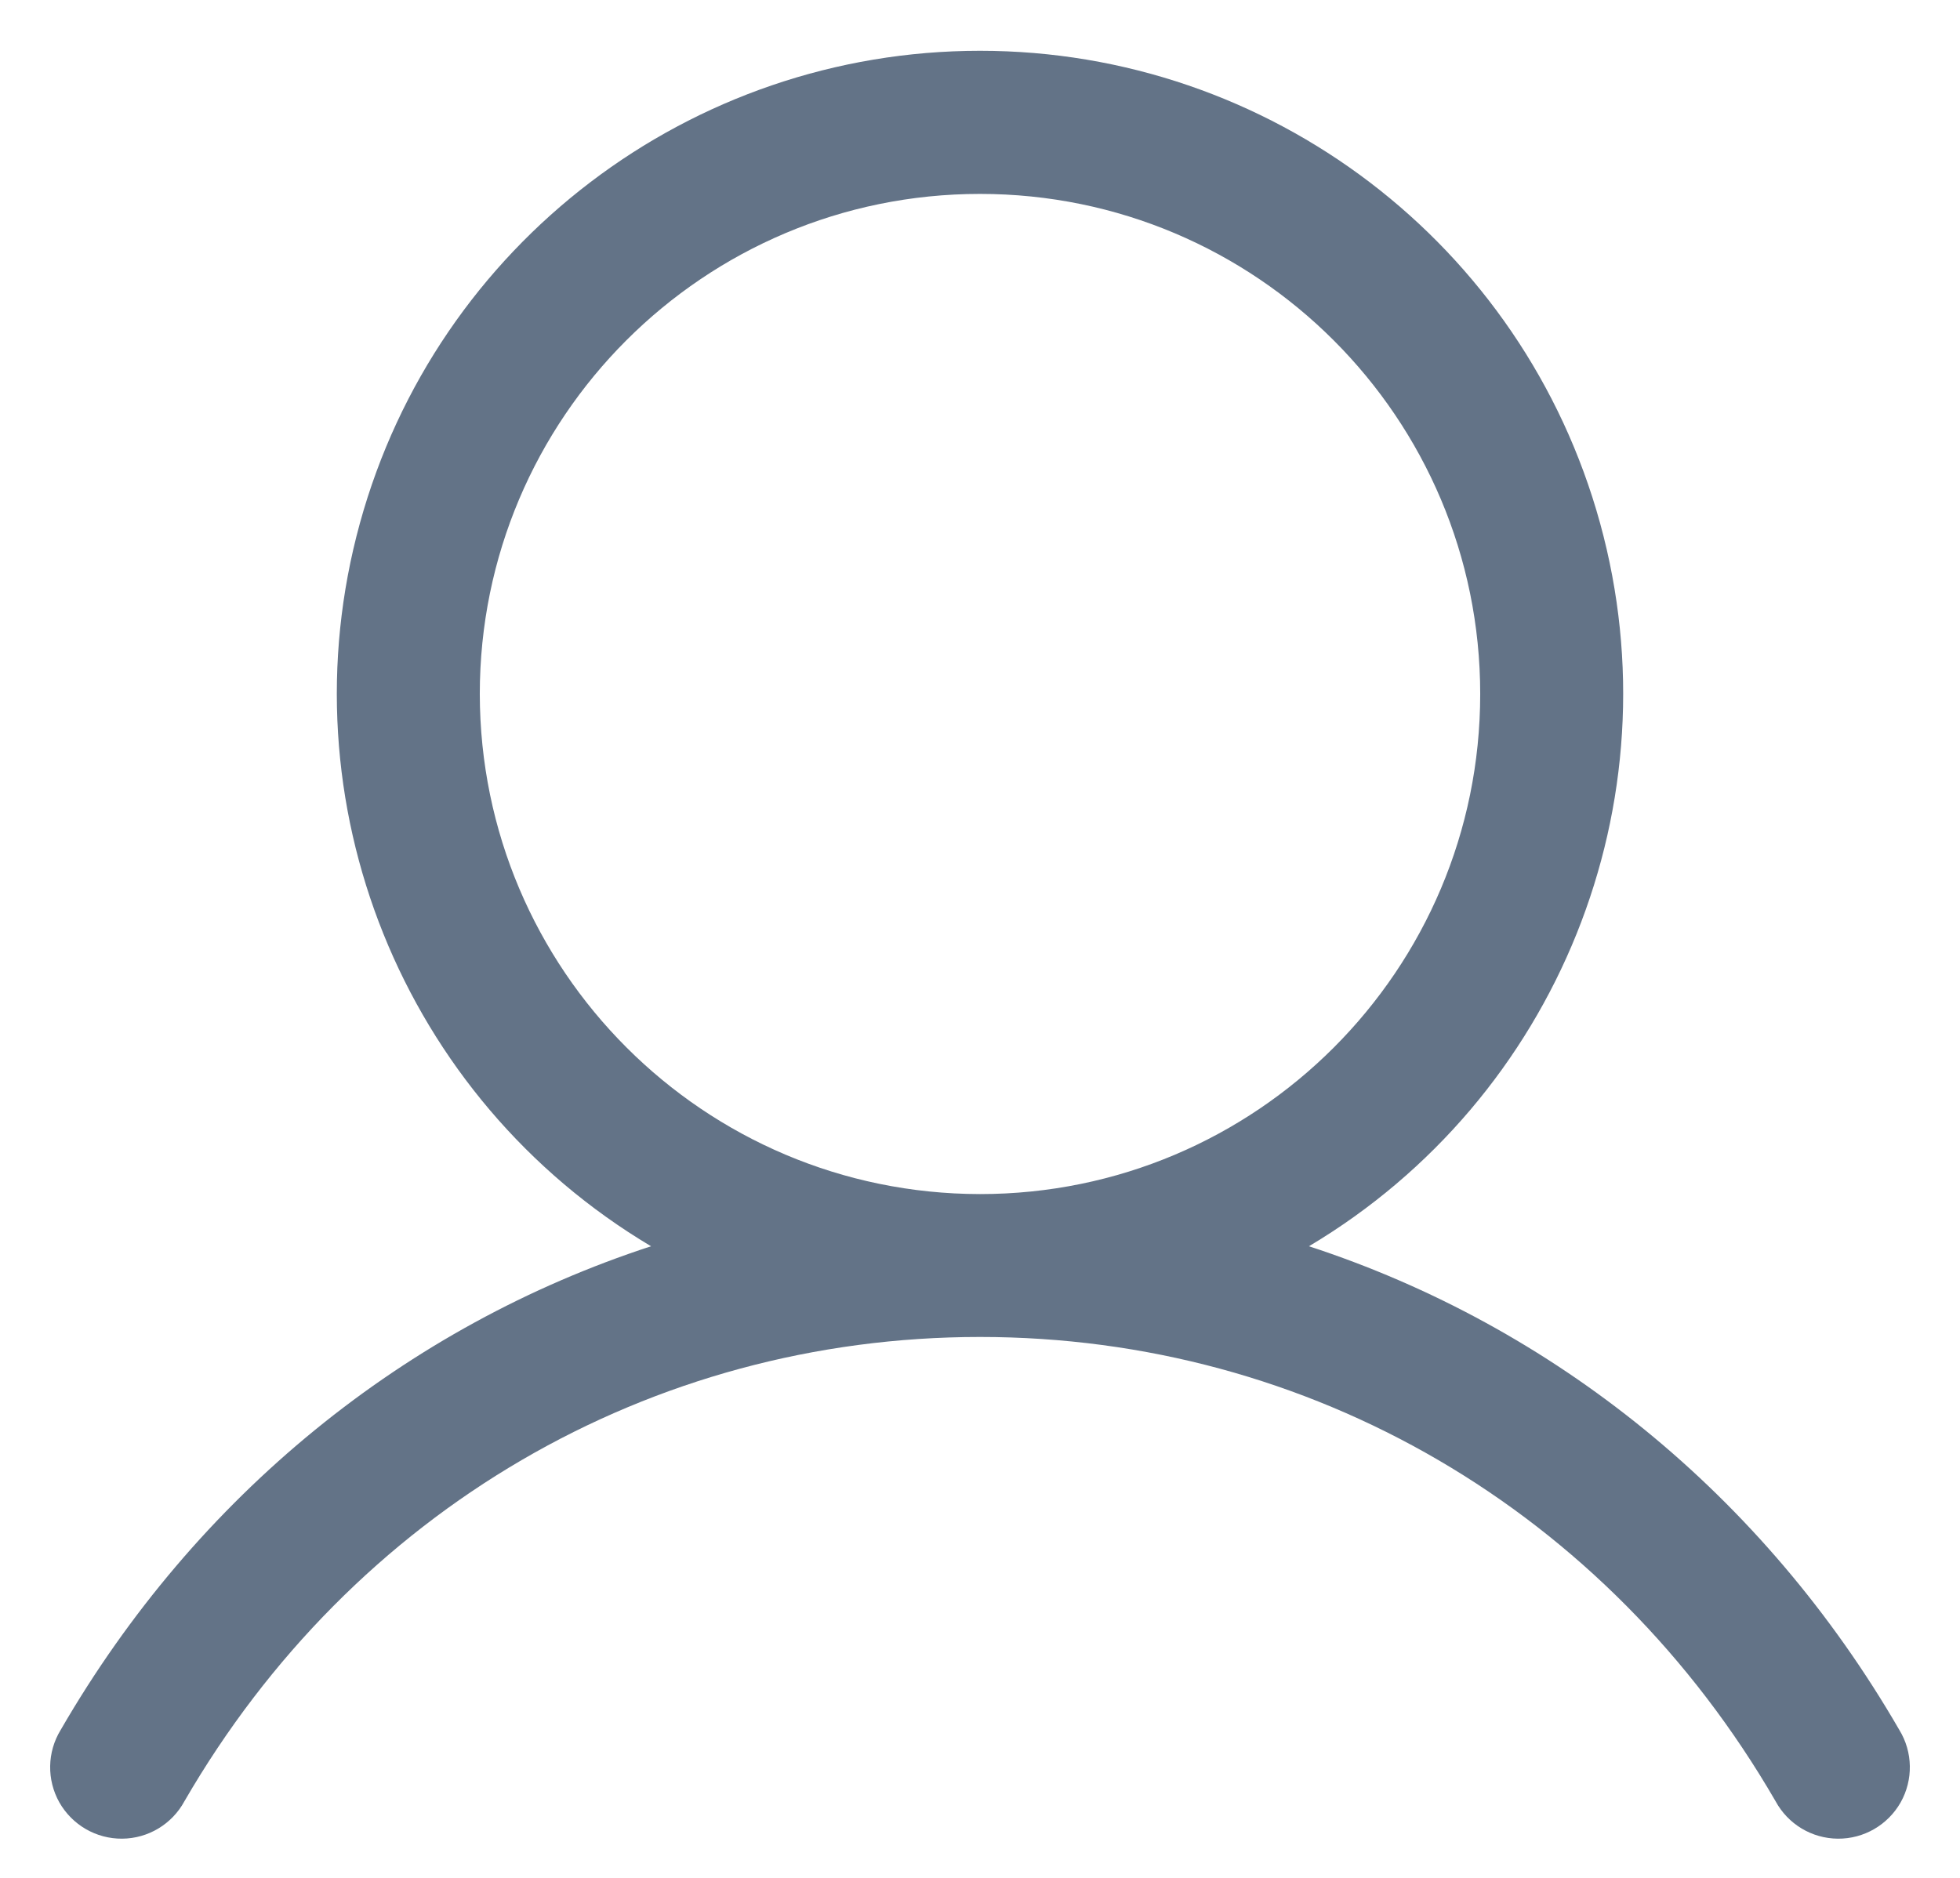
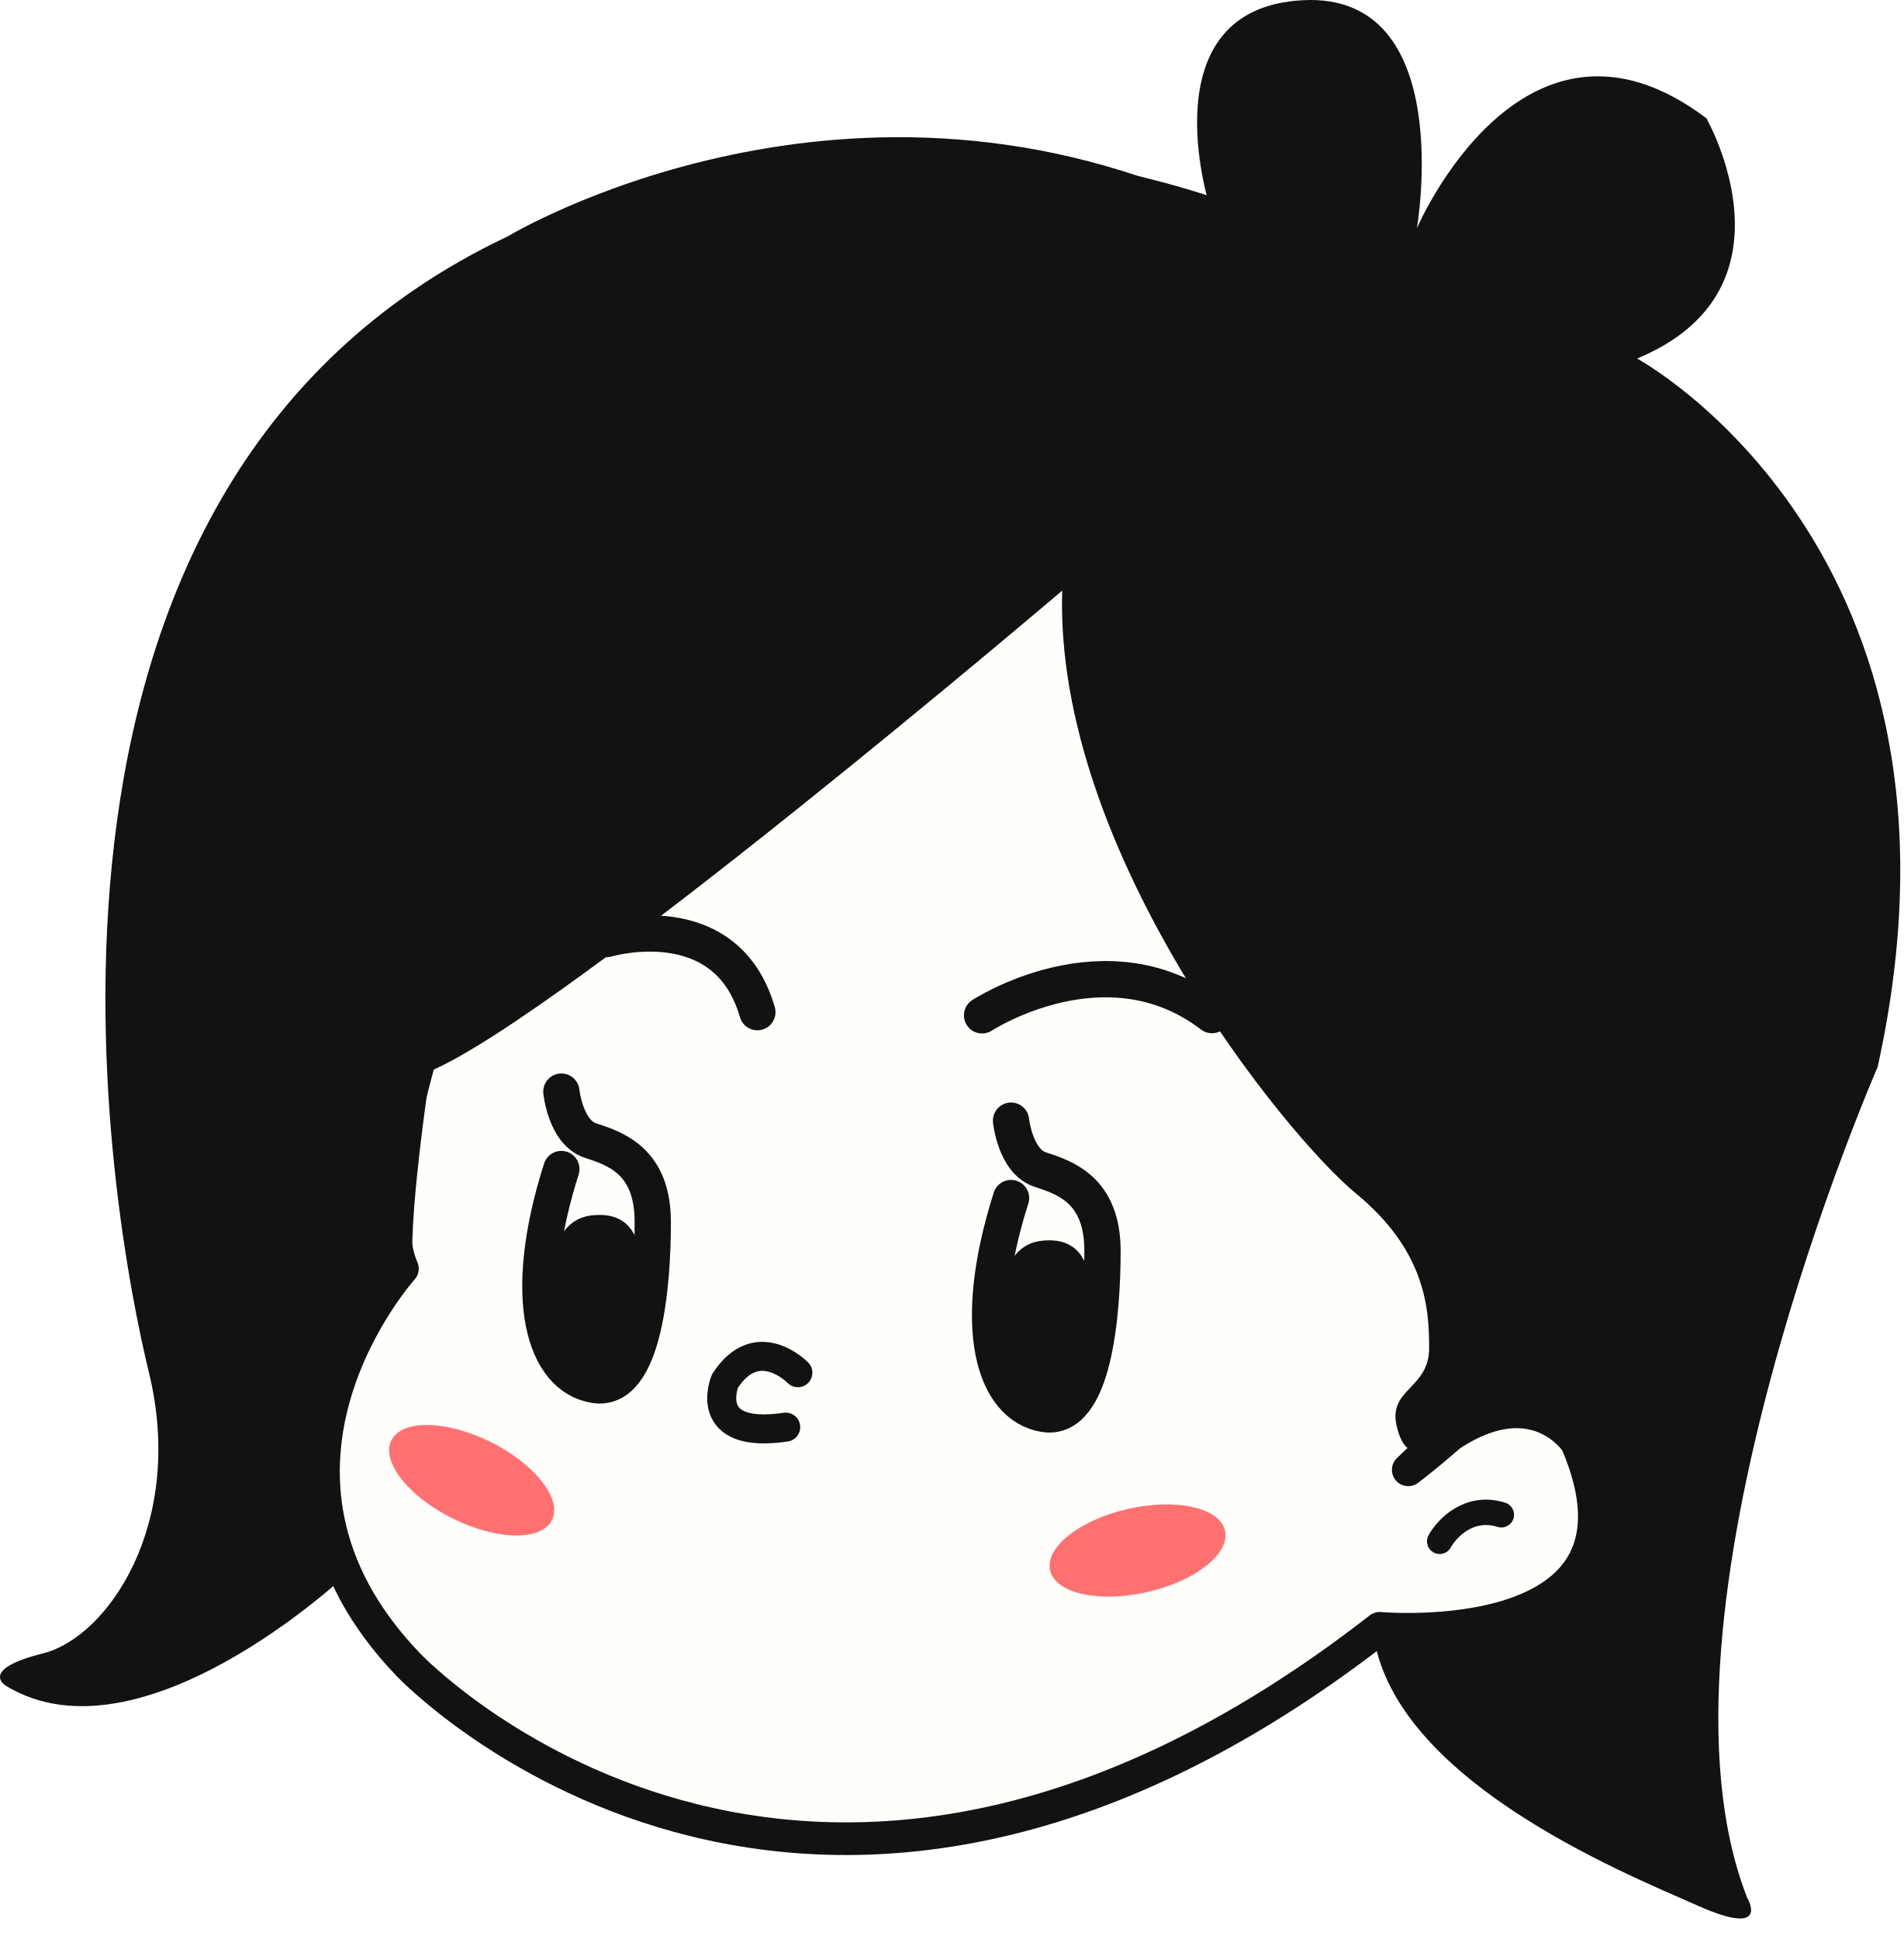
- <svg xmlns="http://www.w3.org/2000/svg" width="24" height="23" viewBox="0 0 24 23" fill="none">
-   <path fill-rule="evenodd" clip-rule="evenodd" d="M23.257 21.188C21.591 18.308 19.024 16.243 16.028 15.264C19.074 13.45 20.533 9.826 19.593 6.408C18.653 2.99 15.545 0.622 12 0.622C8.455 0.622 5.347 2.99 4.407 6.408C3.467 9.826 4.926 13.45 7.972 15.264C4.976 16.242 2.409 18.307 0.743 21.188C0.577 21.459 0.571 21.799 0.727 22.076C0.884 22.352 1.178 22.523 1.497 22.52C1.815 22.517 2.106 22.342 2.258 22.062C4.319 18.501 7.961 16.375 12 16.375C16.039 16.375 19.681 18.501 21.742 22.062C21.894 22.342 22.185 22.517 22.503 22.52C22.822 22.523 23.116 22.352 23.273 22.076C23.429 21.799 23.423 21.459 23.257 21.188V21.188ZM5.875 8.5C5.875 5.117 8.617 2.375 12 2.375C15.383 2.375 18.125 5.117 18.125 8.5C18.125 11.883 15.383 14.625 12 14.625C8.619 14.621 5.879 11.881 5.875 8.5V8.5Z" fill="#637387" />
+ <svg xmlns="http://www.w3.org/2000/svg" width="54" height="55" viewBox="0 0 54 55" fill="none">
+   <path d="M11.993 29.762C11.993 29.762 10.604 34.142 11.415 35.986C11.415 35.986 6.264 41.692 11.588 47.224C11.588 47.224 22.7 58.981 39.137 46.187C39.137 46.187 47.293 46.916 44.726 40.92C44.726 40.92 43.193 38.514 39.947 41.692C39.947 41.692 57.889 28.321 46.545 14.489C35.201 0.657 14.829 2.732 9.968 13.221C5.106 23.71 11.993 29.762 11.993 29.762Z" fill="#FFFEFB" stroke="#121212" stroke-width="0.926" stroke-miterlimit="10" stroke-linejoin="round" />
+   <path d="M40.839 43.72C41.042 43.35 41.675 42.681 42.588 42.967" stroke="#121212" stroke-width="0.72" stroke-linecap="round" />
+   <path d="M30.131 16.753C30.131 16.753 16.021 28.766 12.204 30.383C12.204 30.383 11.511 35.003 11.742 36.042C11.742 36.042 7.578 39.045 9.776 44.705C9.776 44.705 3.993 50.133 0.176 47.823C0.176 47.823 -0.633 47.361 1.217 46.899C3.068 46.437 5.265 43.203 4.224 38.93C3.183 34.656 -0.749 13.866 14.402 6.705C14.402 6.705 23.77 1.045 34.295 5.781C34.295 5.781 32.56 0.237 36.955 0.006C41.35 -0.225 40.193 6.474 40.193 6.474C40.193 6.474 43.2 -0.572 48.405 3.355C48.405 3.355 51.18 8.206 46.438 10.17C46.438 10.17 56.5 15.598 53.262 30.267C53.262 30.267 46.438 45.86 49.561 53.829C49.561 53.829 50.255 54.984 48.173 54.06C46.092 53.136 39.152 50.364 38.921 45.975C38.921 45.975 44.935 46.784 45.051 42.395C45.051 42.395 45.513 39.854 42.506 39.854L40.391 41.101C40.391 41.101 39.846 41.471 39.615 40.431C39.383 39.392 40.54 39.392 40.54 38.237C40.54 37.082 40.424 35.465 38.458 33.848C36.492 32.231 29.9 24.146 30.131 16.753Z" fill="#121212" />
+   <path d="M22.633 38.937C22.633 38.937 21.483 37.75 20.564 39.175C20.564 39.175 19.874 40.837 22.288 40.481" stroke="#121212" stroke-width="0.823" stroke-miterlimit="10" stroke-linecap="round" />
+   <path d="M15.924 30.964C15.924 30.964 16.041 32.12 16.749 32.351C17.456 32.582 18.517 32.929 18.517 34.662C18.517 36.396 18.282 39.516 16.867 39.285C15.452 39.054 14.745 36.858 15.924 33.16" stroke="#121212" stroke-width="1.029" stroke-miterlimit="10" stroke-linecap="round" />
+   <path d="M28.68 31.787C28.68 31.787 28.798 32.943 29.506 33.174C30.213 33.405 31.274 33.752 31.274 35.485C31.274 37.218 31.038 40.339 29.623 40.108C28.209 39.876 27.501 37.681 28.68 33.983" stroke="#121212" stroke-width="1.029" stroke-miterlimit="10" stroke-linecap="round" />
+   <path d="M15.722 35.622C15.722 35.622 15.838 34.592 16.767 34.477C17.697 34.363 18.079 34.895 18.161 35.622C18.278 36.652 18.233 39.308 17.326 39.297C16.419 39.284 15.024 38.597 15.722 35.622Z" fill="#121212" />
+   <path d="M28.478 36.367C28.478 36.367 28.594 35.315 29.523 35.198C30.453 35.081 30.836 35.624 30.918 36.367C31.034 37.419 30.99 40.132 30.082 40.12C29.175 40.107 27.781 39.406 28.478 36.367Z" fill="#121212" />
+   <path d="M17.205 26.637C17.205 26.637 20.593 25.626 21.484 28.71" stroke="#121212" stroke-width="1.029" stroke-miterlimit="10" stroke-linecap="round" />
+   <path d="M27.858 28.8C27.858 28.8 31.38 26.497 34.379 28.793" stroke="#121212" stroke-width="1.029" stroke-miterlimit="10" stroke-linecap="round" />
+   <path d="M15.657 43.119C15.956 42.52 15.178 41.529 13.92 40.903C12.662 40.278 11.4 40.256 11.102 40.855C10.803 41.453 11.58 42.445 12.838 43.07C14.096 43.695 15.358 43.717 15.657 43.119Z" fill="#FF7171" />
+   <path d="M32.537 45.161C33.907 44.851 34.898 44.07 34.75 43.418C34.602 42.766 33.371 42.49 32 42.8C30.63 43.111 29.639 43.891 29.787 44.543C29.935 45.195 31.166 45.472 32.537 45.161Z" fill="#FF7171" />
</svg>
